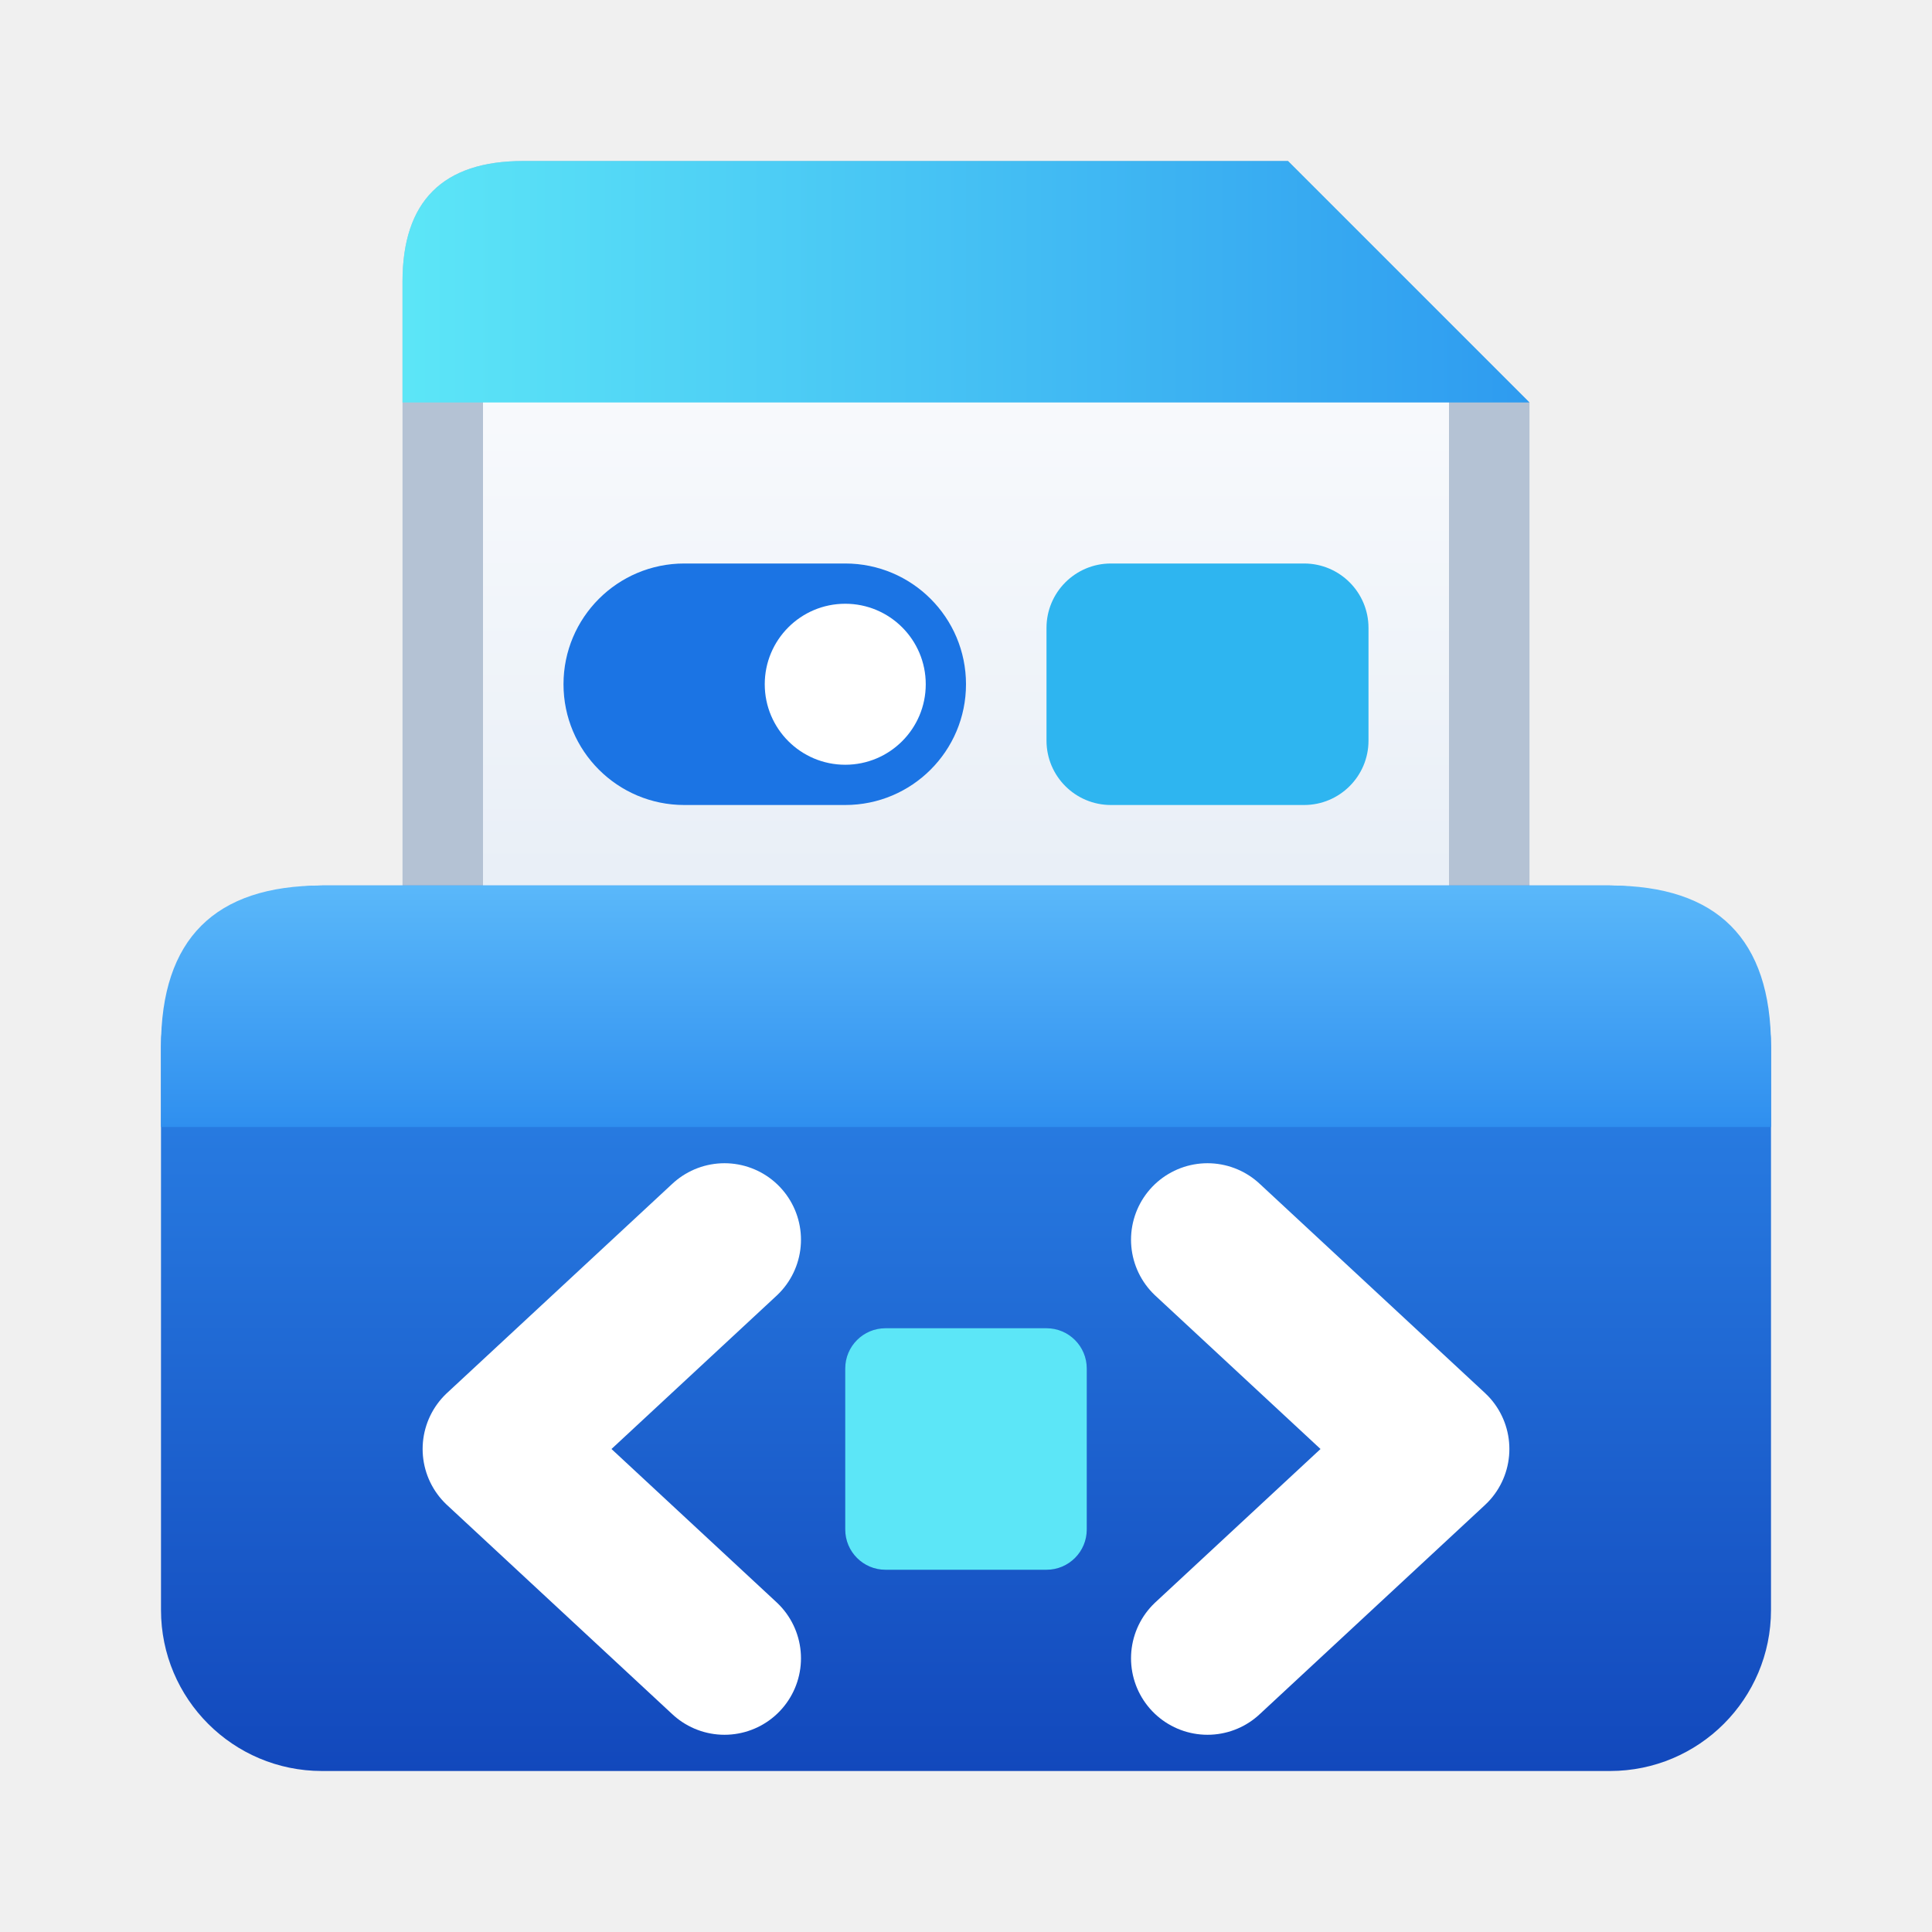
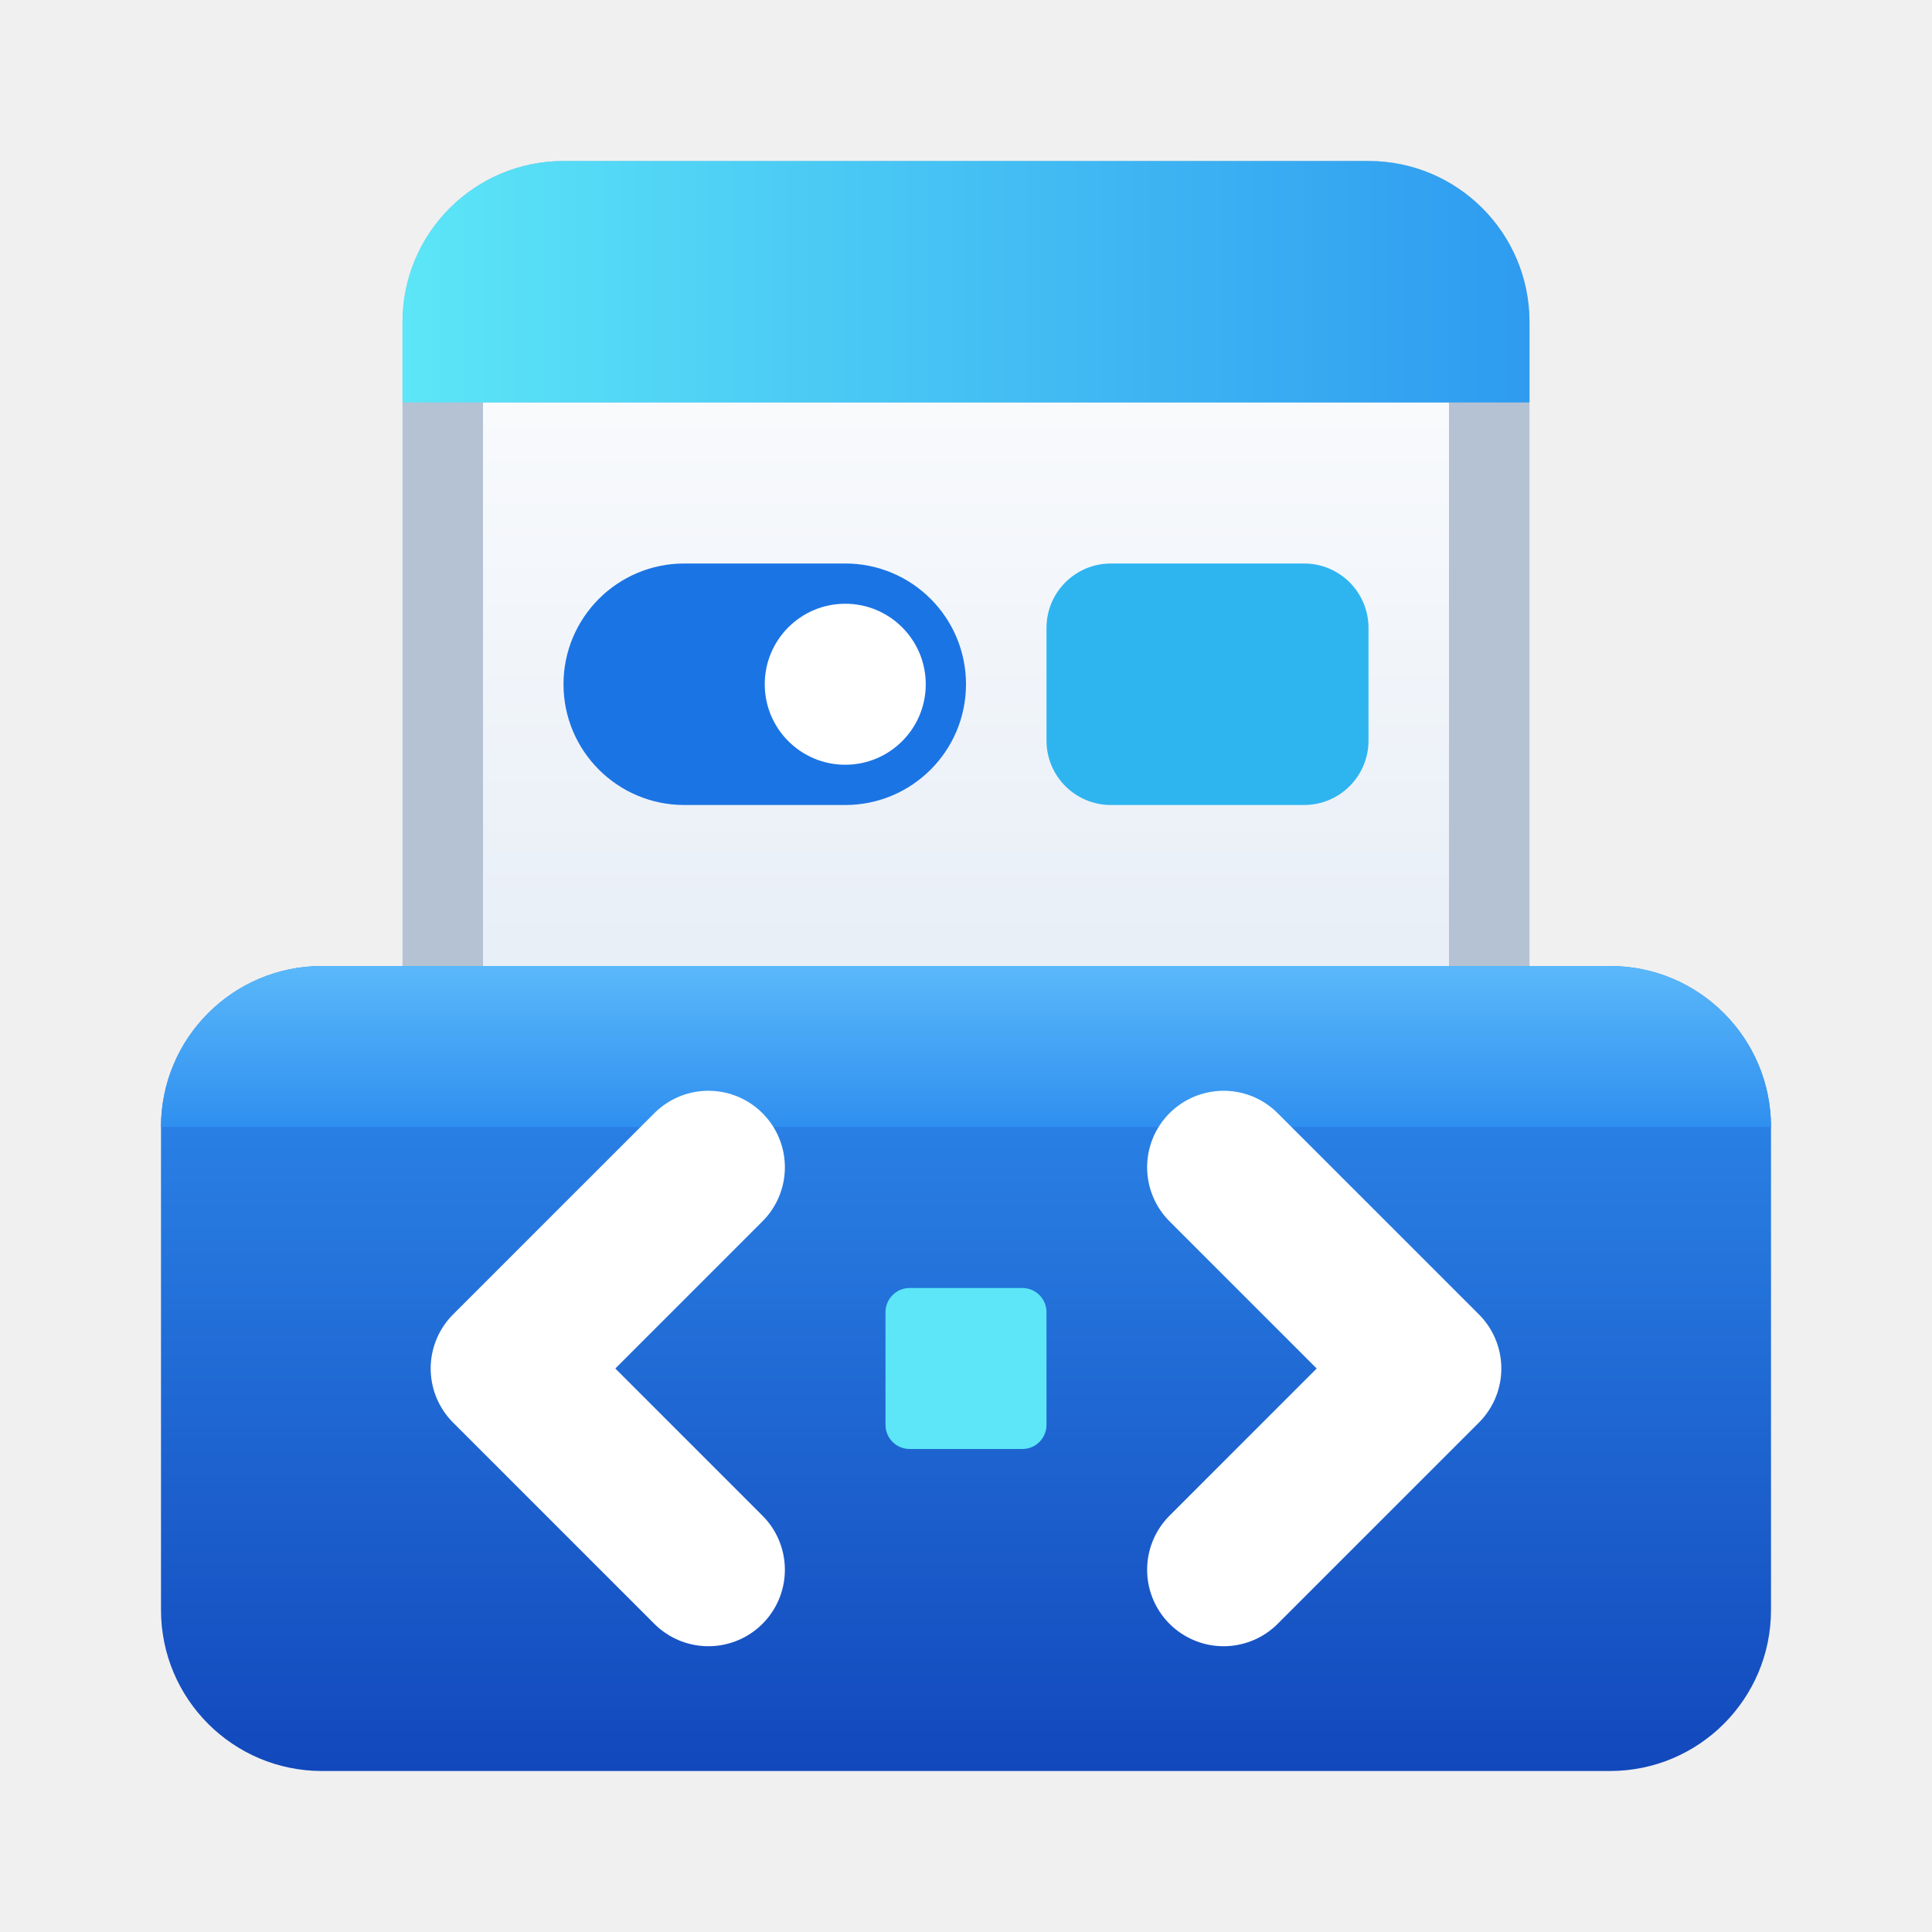
<svg xmlns="http://www.w3.org/2000/svg" viewBox="0 0 24 24" width="24" height="24">
  <defs>
-     <linearGradient id="k24w" x1="0" y1="2" x2="0" y2="12" gradientUnits="userSpaceOnUse">
+     <linearGradient id="k24w" x1="0" y1="2" x2="0" y2="13" gradientUnits="userSpaceOnUse">
      <stop offset="0" stop-color="#FFFFFF" />
      <stop offset="1" stop-color="#E6EDF6" />
    </linearGradient>
    <linearGradient id="k24t" x1="5" y1="0" x2="19" y2="0" gradientUnits="userSpaceOnUse">
      <stop offset="0" stop-color="#5CE6F7" />
      <stop offset="1" stop-color="#2E9BF0" />
    </linearGradient>
-     <linearGradient id="k24b" x1="0" y1="11" x2="0" y2="22" gradientUnits="userSpaceOnUse">
+     <linearGradient id="k24b" x1="0" y1="12" x2="0" y2="22" gradientUnits="userSpaceOnUse">
      <stop offset="0" stop-color="#2F8DEE" />
      <stop offset="1" stop-color="#1248BC" />
    </linearGradient>
-     <linearGradient id="k24l" x1="0" y1="11" x2="0" y2="14" gradientUnits="userSpaceOnUse">
+     <linearGradient id="k24l" x1="0" y1="12" x2="0" y2="14" gradientUnits="userSpaceOnUse">
      <stop offset="0" stop-color="#5AB8FA" />
      <stop offset="1" stop-color="#2F8FEF" />
    </linearGradient>
  </defs>
-   <path d="M6.5 2H16L19 5V13H5V3.5q0-1.5 1.5-1.5z" fill="#B4C2D4" />
-   <rect x="6" y="4" width="12" height="9" rx="0" fill="url(#k24w)" />
-   <path d="M6.5 2H16L19 5V5H5V3.5q0-1.5 1.5-1.5z" fill="url(#k24t)" />
+   <path d="M7 2H17a2 2 0 0 1 2 2V13H5V4a2 2 0 0 1 2-2z" fill="#B4C2D4" />
+   <rect x="6" y="5" width="12" height="8" fill="url(#k24w)" />
+   <path d="M7 2H17a2 2 0 0 1 2 2V5H5V4a2 2 0 0 1 2-2z" fill="url(#k24t)" />
  <rect x="7" y="7" width="5" height="3" rx="1.5" fill="#1B74E4" />
  <circle cx="10.5" cy="8.5" r="1" fill="#FFFFFF" />
  <rect x="13" y="7" width="4" height="3" rx="0.8" fill="#2EB5F0" />
-   <rect x="2" y="11" width="20" height="11" rx="2" fill="url(#k24b)" />
-   <path d="M4 11H20q2 0 2 2V14H2V13Q2 11 4 11z" fill="url(#k24l)" />
-   <path d="M9 15.4 6.2 18 9 20.6M15 15.4 17.8 18 15 20.6" fill="none" stroke="#FFFFFF" stroke-width="1.9" stroke-linecap="round" stroke-linejoin="round" />
-   <rect x="10.5" y="16.5" width="3.0" height="3.0" rx="0.5" fill="#5CE6F7" />
+   <rect x="2" y="12" width="20" height="10" rx="2" fill="url(#k24b)" />
+   <path d="M4 12H20a2 2 0 0 1 2 2V14H2V14a2 2 0 0 1 2-2z" fill="url(#k24l)" />
+   <path d="M8.8 14.5 6.3 17 8.8 19.5M15.2 14.5 17.7 17 15.2 19.5" fill="none" stroke="#FFFFFF" stroke-width="1.9" stroke-linecap="round" stroke-linejoin="round" />
+   <rect x="11.0" y="16.0" width="2.0" height="2.0" rx="0.3" fill="#5CE6F7" />
</svg>
